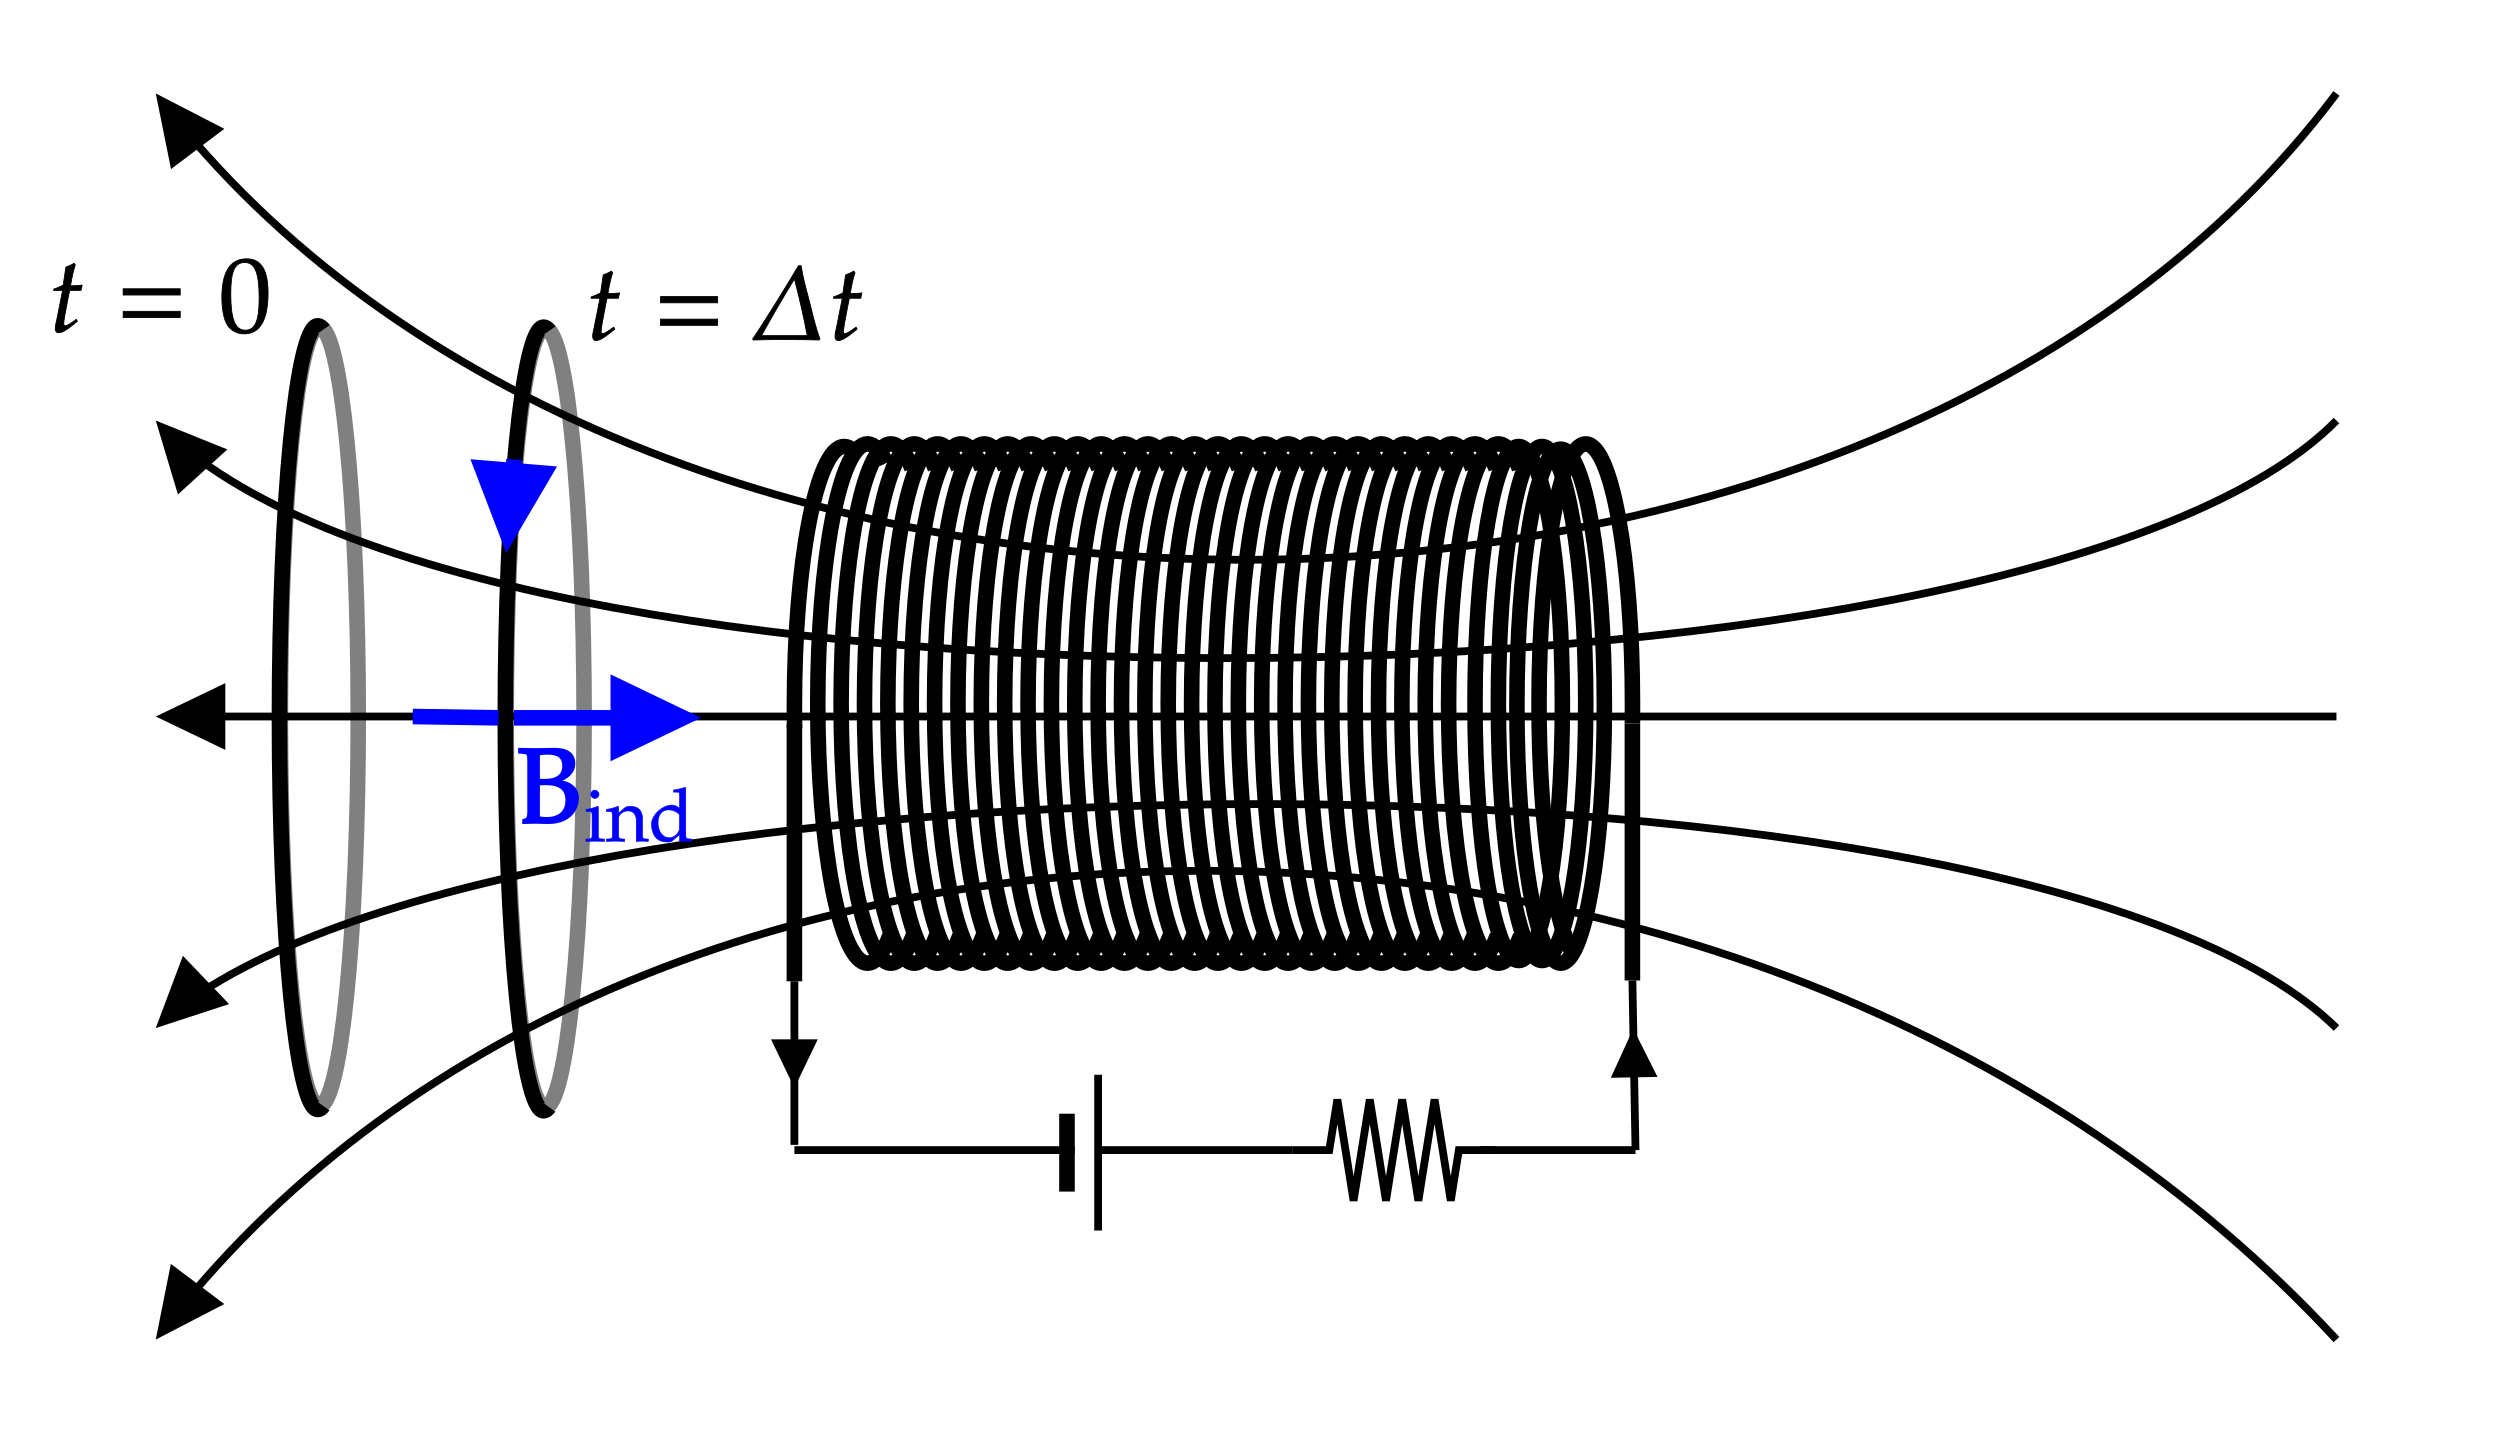
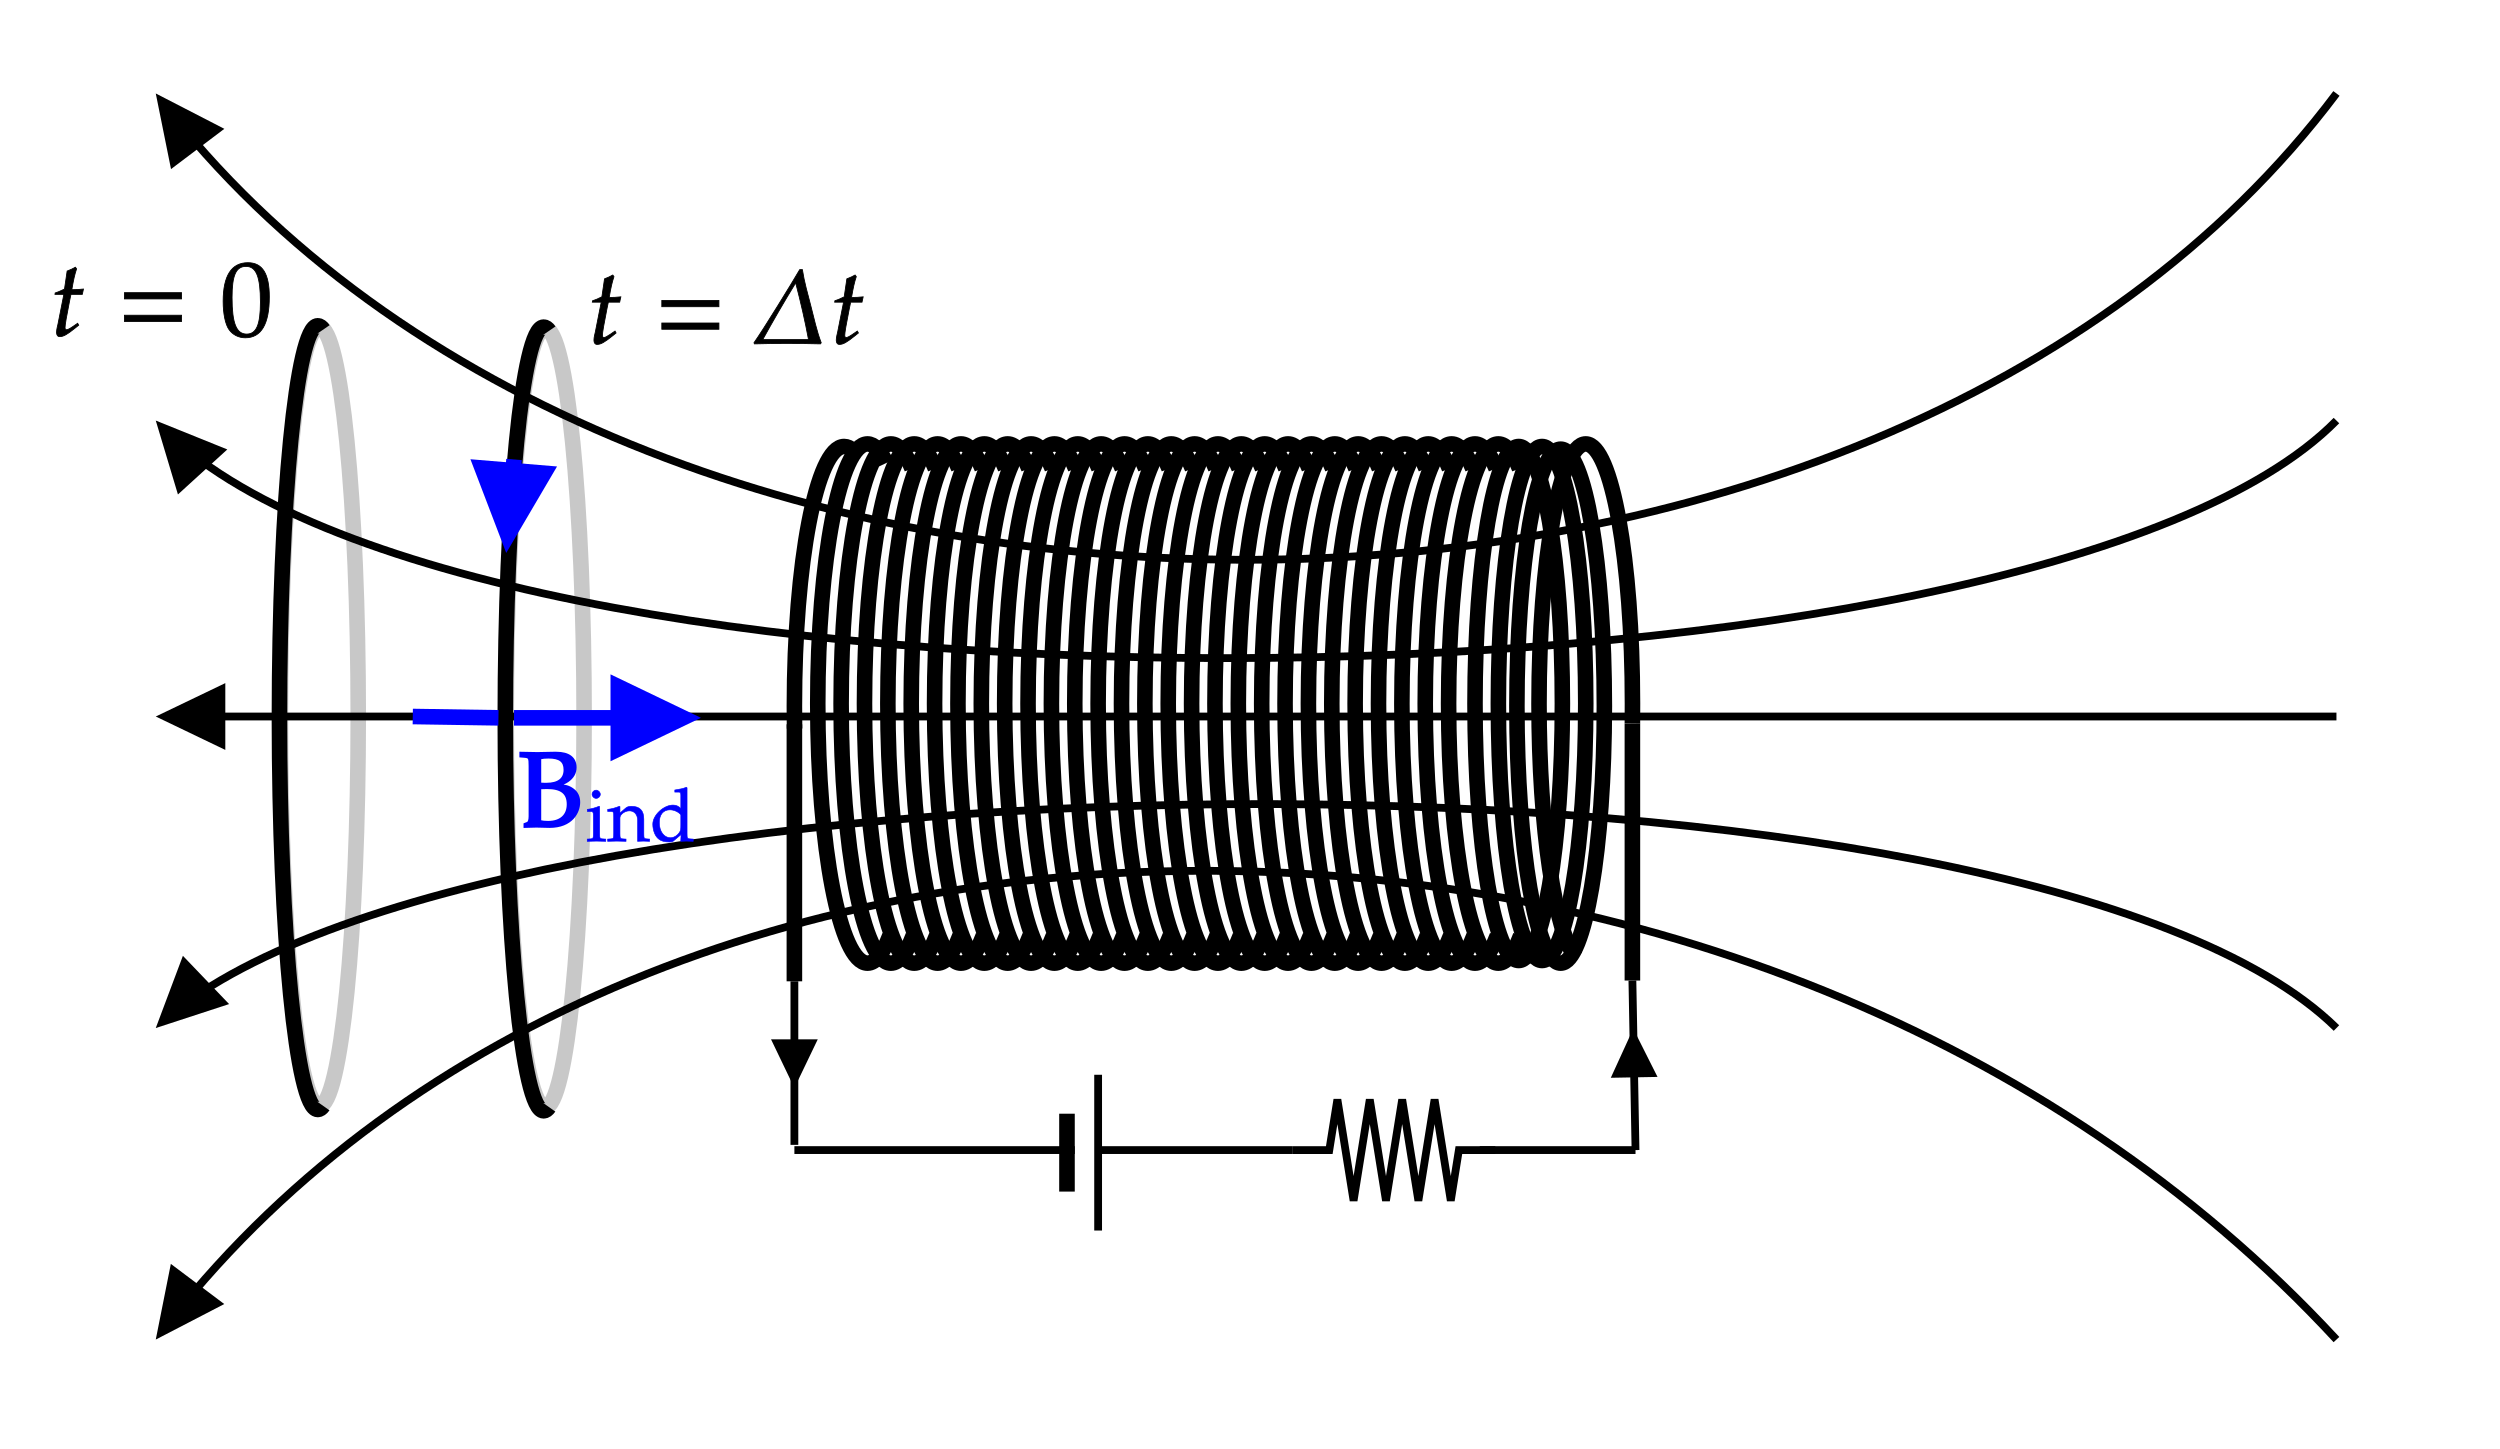
<svg xmlns="http://www.w3.org/2000/svg" x="0" y="0" width="321" height="186" style="         width:321px;         height:186px;         background: transparent;         fill: none; ">
  <svg class="role-diagram-draw-area">
    <g class="shapes-region" style="stroke: black; fill: none;">
      <g class="composite-shape">
-         <path class="real" d=" M65,92.17 C65,64.55 67.24,42.17 70,42.17 C72.76,42.17 75,64.55 75,92.17 C75,119.78 72.76,142.17 70,142.17 C67.24,142.17 65,119.78 65,92.17 Z" style="stroke-width: 2; stroke: rgb(128, 128, 128); stroke-opacity: 1; fill: none; fill-opacity: 1;" />
+         <path class="real" d=" M65,92.17 C65,64.55 67.24,42.17 70,42.17 C72.76,42.17 75,64.55 75,92.17 C75,119.78 72.76,142.17 70,142.17 C67.24,142.17 65,119.78 65,92.17 Z" style="stroke-width: 2; stroke: rgb(200, 200, 200); stroke-opacity: 1; fill: none; fill-opacity: 1;" />
      </g>
      <g class="composite-shape">
        <path class="real" d=" M70.49,142.15 C70.27,142.46 70.04,142.63 69.81,142.63 C67.09,142.63 64.88,120.1 64.88,92.31 C64.88,64.53 67.09,42 69.81,42 C70.05,42 70.28,42.16 70.5,42.48 L69.81,92.31 Z" style="stroke-width: 2; stroke: none; fill: none; fill-opacity: 1;" />
        <path class="real" d=" M70.49,142.15 C70.27,142.46 70.04,142.63 69.81,142.63 C67.09,142.63 64.88,120.1 64.88,92.31 C64.88,64.53 67.09,42 69.81,42 C70.05,42 70.28,42.16 70.5,42.48" style="stroke-width: 2; stroke: rgb(0, 0, 0); fill: none; fill-opacity: 1;" />
      </g>
      <g class="arrow-line">
        <path class="connection real" stroke-dasharray="" d="  M102,93 L102,126" style="stroke: rgb(0, 0, 0); stroke-width: 2; fill: none; fill-opacity: 1;" />
      </g>
      <g class="arrow-line">
        <path class="connection real" stroke-dasharray="" d="  M209.6,92.9 L209.6,125.9" style="stroke: rgb(0, 0, 0); stroke-width: 2; fill: none; fill-opacity: 1;" />
      </g>
      <g class="arrow-line">
        <path class="connection real" stroke-dasharray="" d="  M102,126 L102,147" style="stroke: rgb(0, 0, 0); stroke-width: 1; fill: none; fill-opacity: 1;" />
        <g>
          <g stroke="none" fill="#000" transform="matrix(-1.8369701987210297e-16,-1,1,-1.8369701987210297e-16,102,139.7)" style="stroke: none; fill: rgb(0, 0, 0); stroke-width: 1;">
            <path d=" M6.25,-3 L0,0 L6.25,3 Z" />
          </g>
        </g>
      </g>
      <g class="arrow-line">
        <path class="connection real" stroke-dasharray="" d="  M209.6,125.9 L210,147.67" style="stroke: rgb(0, 0, 0); stroke-width: 1; fill: none; fill-opacity: 1;" />
        <g>
          <g stroke="none" fill="#000" transform="matrix(0.01849943,0.9998289,-0.9998289,0.01849943,209.7106,132.0827)" style="stroke: none; fill: rgb(0, 0, 0); stroke-width: 1;">
            <path d=" M6.25,-3 L0,0 L6.25,3 Z" />
          </g>
        </g>
      </g>
      <g class="arrow-line">
        <path class="connection real" stroke-dasharray="" d="  M102,147.67 L138,147.67" style="stroke: rgb(0, 0, 0); stroke-width: 1; fill: none; fill-opacity: 1;" />
      </g>
      <g class="arrow-line">
        <path class="connection real" stroke-dasharray="" d="  M210,147.67 L190,147.67" style="stroke: rgb(0, 0, 0); stroke-width: 1; fill: none; fill-opacity: 1;" />
      </g>
      <g class="composite-shape">
        <g class="real" style="stroke-width: 1; stroke: rgb(0, 0, 0); fill: none; fill-opacity: 1;">
          <path d=" M166,147.67 L170.68,147.67 L171.72,141.17 L173.8,154.17 L175.88,141.17 L177.96,154.17 L180.04,141.17 L182.12,154.17 L184.2,141.17 L186.28,154.17 L187.32,147.67 L192,147.67" style="fill: none;" />
        </g>
      </g>
      <g class="arrow-line">
        <path class="connection real" stroke-dasharray="" d="  M166,147.67 L141,147.67" style="stroke: rgb(0, 0, 0); stroke-width: 1; fill: none; fill-opacity: 1;" />
      </g>
      <g class="arrow-line">
        <path class="connection real" stroke-dasharray="" d="  M21.85,14.39 C83.85,92.31 241.1,90.54 300,12" style="stroke: rgb(0, 0, 0); stroke-width: 1; fill: none; fill-opacity: 1;" />
        <g stroke="none" fill="#000" transform="matrix(0.602651,0.7980049,-0.7980049,0.602651,20,12)" style="stroke: none; fill: rgb(0, 0, 0); stroke-width: 1;">
          <path d=" M8.93,-4.29 L0,0 L8.93,4.29 Z" />
        </g>
      </g>
      <g class="arrow-line">
        <path class="connection real" stroke-dasharray="" d="  M21.84,169.61 C83.4,91.52 226.74,92.8 300,172" style="stroke: rgb(0, 0, 0); stroke-width: 1; fill: none; fill-opacity: 1;" />
        <g stroke="none" fill="#000" transform="matrix(0.6008389,-0.7993702,0.7993702,0.6008389,20,172)" style="stroke: none; fill: rgb(0, 0, 0); stroke-width: 1;">
          <path d=" M8.93,-4.29 L0,0 L8.93,4.29 Z" />
        </g>
      </g>
      <g class="composite-shape">
-         <path class="real" d=" M36,92 C36,64.39 38.24,42 41,42 C43.76,42 46,64.39 46,92 C46,119.61 43.76,142 41,142 C38.24,142 36,119.61 36,92 Z" style="stroke-width: 2; stroke: rgb(128, 128, 128); stroke-opacity: 1; fill: none; fill-opacity: 1;" />
+         <path class="real" d=" M36,92 C36,64.39 38.24,42 41,42 C43.76,42 46,64.39 46,92 C46,119.61 43.76,142 41,142 C38.24,142 36,119.61 36,92 Z" style="stroke-width: 2; stroke: rgb(200, 200, 200); stroke-opacity: 1; fill: none; fill-opacity: 1;" />
      </g>
      <g class="grouped-shape">
        <g class="arrow-line">
          <path class="connection real" stroke-dasharray="" d="  M141,138 L141,158" style="stroke: rgb(0, 0, 0); stroke-width: 1; fill: none; fill-opacity: 1;" />
        </g>
        <g class="arrow-line">
          <path class="connection real" stroke-dasharray="" d="  M137,143 L137,153" style="stroke: rgb(0, 0, 0); stroke-width: 2; fill: none; fill-opacity: 1;" />
        </g>
      </g>
      <g class="composite-shape">
        <path class="real" d=" M41.49,141.99 C41.27,142.3 41.04,142.46 40.81,142.46 C38.09,142.46 35.88,119.93 35.88,92.15 C35.88,64.36 38.09,41.83 40.81,41.83 C41.05,41.83 41.28,42 41.5,42.32 L40.81,92.15 Z" style="stroke-width: 2; stroke: none; fill: none; fill-opacity: 1;" />
        <path class="real" d=" M41.49,141.99 C41.27,142.3 41.04,142.46 40.81,142.46 C38.09,142.46 35.88,119.93 35.88,92.15 C35.88,64.36 38.09,41.83 40.81,41.83 C41.05,41.83 41.28,42 41.5,42.32" style="stroke-width: 2; stroke: rgb(0, 0, 0); fill: none; fill-opacity: 1;" />
      </g>
      <g class="arrow-line">
        <path class="connection real" stroke-dasharray="" d="  M22.53,129.8 C66.98,94.6 260.8,93.45 300,132" style="stroke: rgb(0, 0, 0); stroke-width: 1; fill: none; fill-opacity: 1;" />
        <g stroke="none" fill="#000" transform="matrix(0.722364,-0.6915131,0.6915131,0.722364,20,132)" style="stroke: none; fill: rgb(0, 0, 0); stroke-width: 1;">
          <path d=" M8.93,-4.29 L0,0 L8.93,4.29 Z" />
        </g>
      </g>
      <g class="arrow-line">
        <path class="connection real" stroke-dasharray="" d="  M22.48,56.45 C66.05,95.57 261.78,92.87 300,54" style="stroke: rgb(0, 0, 0); stroke-width: 1; fill: none; fill-opacity: 1;" />
        <g stroke="none" fill="#000" transform="matrix(0.6737867,0.7389259,-0.7389259,0.6737867,20,54)" style="stroke: none; fill: rgb(0, 0, 0); stroke-width: 1;">
          <path d=" M8.93,-4.29 L0,0 L8.93,4.29 Z" />
        </g>
      </g>
      <g class="composite-shape">
        <path class="real" d=" M102.02,93.55 C102.01,92.6 102,91.64 102,90.67 C102,72.26 104.86,57.33 108.39,57.33 C108.78,57.33 109.16,57.51 109.52,57.86 L108.39,90.67 Z" style="stroke-width: 2; stroke: none; fill: none; fill-opacity: 1;" />
        <path class="real" d=" M102.02,93.55 C102.01,92.6 102,91.64 102,90.67 C102,72.26 104.86,57.33 108.39,57.33 C108.78,57.33 109.16,57.51 109.52,57.86" style="stroke-width: 2; stroke: rgb(0, 0, 0); fill: none; fill-opacity: 1;" />
      </g>
      <g class="composite-shape">
        <path class="real" d=" M114.25,120.15 C113.39,122.4 112.42,123.67 111.39,123.67 C107.86,123.67 105,108.74 105,90.33 C105,71.92 107.86,57 111.39,57 C112.24,57 113.05,57.87 113.8,59.45 L111.39,90.33 Z" style="stroke-width: 2; stroke: none; fill: none; fill-opacity: 1;" />
        <path class="real" d=" M114.25,120.15 C113.39,122.4 112.42,123.67 111.39,123.67 C107.86,123.67 105,108.74 105,90.33 C105,71.92 107.86,57 111.39,57 C112.24,57 113.05,57.87 113.8,59.45" style="stroke-width: 2; stroke: rgb(0, 0, 0); fill: none; fill-opacity: 1;" />
      </g>
      <g class="composite-shape">
        <path class="real" d=" M117.25,120.15 C116.39,122.4 115.42,123.67 114.39,123.67 C110.86,123.67 108,108.74 108,90.33 C108,71.92 110.86,57 114.39,57 C115.36,57 116.28,58.13 117.1,60.15 L114.39,90.33 Z" style="stroke-width: 2; stroke: none; fill: none; fill-opacity: 1;" />
        <path class="real" d=" M117.25,120.15 C116.39,122.4 115.42,123.67 114.39,123.67 C110.86,123.67 108,108.74 108,90.33 C108,71.92 110.86,57 114.39,57 C115.36,57 116.28,58.13 117.1,60.15" style="stroke-width: 2; stroke: rgb(0, 0, 0); fill: none; fill-opacity: 1;" />
      </g>
      <g class="composite-shape">
        <path class="real" d=" M120.25,120.15 C119.39,122.4 118.42,123.67 117.39,123.67 C113.86,123.67 111,108.74 111,90.33 C111,71.92 113.86,57 117.39,57 C118.36,57 119.28,58.13 120.1,60.15 L117.39,90.33 Z" style="stroke-width: 2; stroke: none; fill: none; fill-opacity: 1;" />
        <path class="real" d=" M120.25,120.15 C119.39,122.4 118.42,123.67 117.39,123.67 C113.86,123.67 111,108.74 111,90.33 C111,71.92 113.86,57 117.39,57 C118.36,57 119.28,58.13 120.1,60.15" style="stroke-width: 2; stroke: rgb(0, 0, 0); fill: none; fill-opacity: 1;" />
      </g>
      <g class="composite-shape">
        <path class="real" d=" M123.25,120.15 C122.39,122.4 121.42,123.67 120.39,123.67 C116.86,123.67 114,108.74 114,90.33 C114,71.92 116.86,57 120.39,57 C121.36,57 122.28,58.13 123.1,60.15 L120.39,90.33 Z" style="stroke-width: 2; stroke: none; fill: none; fill-opacity: 1;" />
        <path class="real" d=" M123.25,120.15 C122.39,122.4 121.42,123.67 120.39,123.67 C116.86,123.67 114,108.74 114,90.33 C114,71.92 116.86,57 120.39,57 C121.36,57 122.28,58.13 123.1,60.15" style="stroke-width: 2; stroke: rgb(0, 0, 0); fill: none; fill-opacity: 1;" />
      </g>
      <g class="composite-shape">
        <path class="real" d=" M126.25,120.15 C125.39,122.4 124.42,123.67 123.39,123.67 C119.86,123.67 117,108.74 117,90.33 C117,71.92 119.86,57 123.39,57 C124.36,57 125.28,58.13 126.1,60.15 L123.39,90.33 Z" style="stroke-width: 2; stroke: none; fill: none; fill-opacity: 1;" />
        <path class="real" d=" M126.25,120.15 C125.39,122.4 124.42,123.67 123.39,123.67 C119.86,123.67 117,108.74 117,90.33 C117,71.92 119.86,57 123.39,57 C124.36,57 125.28,58.13 126.1,60.15" style="stroke-width: 2; stroke: rgb(0, 0, 0); fill: none; fill-opacity: 1;" />
      </g>
      <g class="composite-shape">
        <path class="real" d=" M129.25,120.15 C128.39,122.4 127.42,123.67 126.39,123.67 C122.86,123.67 120,108.74 120,90.33 C120,71.92 122.86,57 126.39,57 C127.36,57 128.28,58.13 129.1,60.15 L126.39,90.33 Z" style="stroke-width: 2; stroke: none; fill: none; fill-opacity: 1;" />
        <path class="real" d=" M129.25,120.15 C128.39,122.4 127.42,123.67 126.39,123.67 C122.86,123.67 120,108.74 120,90.33 C120,71.92 122.86,57 126.39,57 C127.36,57 128.28,58.13 129.1,60.15" style="stroke-width: 2; stroke: rgb(0, 0, 0); fill: none; fill-opacity: 1;" />
      </g>
      <g class="composite-shape">
        <path class="real" d=" M132.25,120.15 C131.39,122.4 130.42,123.67 129.39,123.67 C125.86,123.67 123,108.74 123,90.33 C123,71.92 125.86,57 129.39,57 C130.36,57 131.28,58.13 132.1,60.15 L129.39,90.33 Z" style="stroke-width: 2; stroke: none; fill: none; fill-opacity: 1;" />
        <path class="real" d=" M132.25,120.15 C131.39,122.4 130.42,123.67 129.39,123.67 C125.86,123.67 123,108.74 123,90.33 C123,71.92 125.86,57 129.39,57 C130.36,57 131.28,58.13 132.1,60.15" style="stroke-width: 2; stroke: rgb(0, 0, 0); fill: none; fill-opacity: 1;" />
      </g>
      <g class="composite-shape">
        <path class="real" d=" M135.25,120.15 C134.39,122.4 133.42,123.67 132.39,123.67 C128.86,123.67 126,108.74 126,90.33 C126,71.92 128.86,57 132.39,57 C133.36,57 134.28,58.13 135.1,60.15 L132.39,90.33 Z" style="stroke-width: 2; stroke: none; fill: none; fill-opacity: 1;" />
        <path class="real" d=" M135.25,120.15 C134.39,122.4 133.42,123.67 132.39,123.67 C128.86,123.67 126,108.74 126,90.33 C126,71.92 128.86,57 132.39,57 C133.36,57 134.28,58.13 135.1,60.15" style="stroke-width: 2; stroke: rgb(0, 0, 0); fill: none; fill-opacity: 1;" />
      </g>
      <g class="composite-shape">
        <path class="real" d=" M138.25,120.15 C137.39,122.4 136.42,123.67 135.39,123.67 C131.86,123.67 129,108.74 129,90.33 C129,71.92 131.86,57 135.39,57 C136.36,57 137.28,58.13 138.1,60.15 L135.39,90.33 Z" style="stroke-width: 2; stroke: none; fill: none; fill-opacity: 1;" />
        <path class="real" d=" M138.25,120.15 C137.39,122.4 136.42,123.67 135.39,123.67 C131.86,123.67 129,108.74 129,90.33 C129,71.92 131.86,57 135.39,57 C136.36,57 137.28,58.13 138.1,60.15" style="stroke-width: 2; stroke: rgb(0, 0, 0); fill: none; fill-opacity: 1;" />
      </g>
      <g class="composite-shape">
        <path class="real" d=" M141.25,120.15 C140.39,122.4 139.42,123.67 138.39,123.67 C134.86,123.67 132,108.74 132,90.33 C132,71.92 134.86,57 138.39,57 C139.36,57 140.28,58.13 141.1,60.15 L138.39,90.33 Z" style="stroke-width: 2; stroke: none; fill: none; fill-opacity: 1;" />
        <path class="real" d=" M141.25,120.15 C140.39,122.4 139.42,123.67 138.39,123.67 C134.86,123.67 132,108.74 132,90.33 C132,71.92 134.86,57 138.39,57 C139.36,57 140.28,58.13 141.1,60.15" style="stroke-width: 2; stroke: rgb(0, 0, 0); fill: none; fill-opacity: 1;" />
      </g>
      <g class="composite-shape">
        <path class="real" d=" M144.25,120.15 C143.39,122.4 142.42,123.67 141.39,123.67 C137.86,123.67 135,108.74 135,90.33 C135,71.92 137.86,57 141.39,57 C142.36,57 143.28,58.13 144.1,60.15 L141.39,90.33 Z" style="stroke-width: 2; stroke: none; fill: none; fill-opacity: 1;" />
        <path class="real" d=" M144.25,120.15 C143.39,122.4 142.42,123.67 141.39,123.67 C137.86,123.67 135,108.74 135,90.33 C135,71.92 137.86,57 141.39,57 C142.36,57 143.28,58.13 144.1,60.15" style="stroke-width: 2; stroke: rgb(0, 0, 0); fill: none; fill-opacity: 1;" />
      </g>
      <g class="composite-shape">
        <path class="real" d=" M147.25,120.15 C146.39,122.4 145.42,123.67 144.39,123.67 C140.86,123.67 138,108.74 138,90.33 C138,71.92 140.86,57 144.39,57 C145.36,57 146.28,58.13 147.1,60.15 L144.39,90.33 Z" style="stroke-width: 2; stroke: none; fill: none; fill-opacity: 1;" />
        <path class="real" d=" M147.25,120.15 C146.39,122.4 145.42,123.67 144.39,123.67 C140.86,123.67 138,108.74 138,90.33 C138,71.92 140.86,57 144.39,57 C145.36,57 146.28,58.13 147.1,60.15" style="stroke-width: 2; stroke: rgb(0, 0, 0); fill: none; fill-opacity: 1;" />
      </g>
      <g class="composite-shape">
        <path class="real" d=" M150.25,120.15 C149.39,122.4 148.42,123.67 147.39,123.67 C143.86,123.67 141,108.74 141,90.33 C141,71.92 143.86,57 147.39,57 C148.36,57 149.28,58.13 150.1,60.15 L147.39,90.33 Z" style="stroke-width: 2; stroke: none; fill: none; fill-opacity: 1;" />
        <path class="real" d=" M150.25,120.15 C149.39,122.4 148.42,123.67 147.39,123.67 C143.86,123.67 141,108.74 141,90.33 C141,71.92 143.86,57 147.39,57 C148.36,57 149.28,58.13 150.1,60.15" style="stroke-width: 2; stroke: rgb(0, 0, 0); fill: none; fill-opacity: 1;" />
      </g>
      <g class="composite-shape">
        <path class="real" d=" M153.25,120.15 C152.39,122.4 151.42,123.67 150.39,123.67 C146.86,123.67 144,108.74 144,90.33 C144,71.92 146.86,57 150.39,57 C151.36,57 152.28,58.13 153.1,60.15 L150.39,90.33 Z" style="stroke-width: 2; stroke: none; fill: none; fill-opacity: 1;" />
        <path class="real" d=" M153.25,120.15 C152.39,122.4 151.42,123.67 150.39,123.67 C146.86,123.67 144,108.74 144,90.33 C144,71.92 146.86,57 150.39,57 C151.36,57 152.28,58.13 153.1,60.15" style="stroke-width: 2; stroke: rgb(0, 0, 0); fill: none; fill-opacity: 1;" />
      </g>
      <g class="composite-shape">
        <path class="real" d=" M156.25,120.15 C155.39,122.4 154.42,123.67 153.39,123.67 C149.86,123.67 147,108.74 147,90.33 C147,71.92 149.86,57 153.39,57 C154.36,57 155.28,58.13 156.1,60.15 L153.39,90.33 Z" style="stroke-width: 2; stroke: none; fill: none; fill-opacity: 1;" />
        <path class="real" d=" M156.25,120.15 C155.39,122.4 154.42,123.67 153.39,123.67 C149.86,123.67 147,108.74 147,90.33 C147,71.92 149.86,57 153.39,57 C154.36,57 155.28,58.13 156.1,60.15" style="stroke-width: 2; stroke: rgb(0, 0, 0); fill: none; fill-opacity: 1;" />
      </g>
      <g class="composite-shape">
        <path class="real" d=" M159.25,120.15 C158.39,122.4 157.42,123.67 156.39,123.67 C152.86,123.67 150,108.74 150,90.33 C150,71.92 152.86,57 156.39,57 C157.36,57 158.28,58.13 159.1,60.15 L156.39,90.33 Z" style="stroke-width: 2; stroke: none; fill: none; fill-opacity: 1;" />
        <path class="real" d=" M159.25,120.15 C158.39,122.4 157.42,123.67 156.39,123.67 C152.86,123.67 150,108.74 150,90.33 C150,71.92 152.86,57 156.39,57 C157.36,57 158.28,58.13 159.1,60.15" style="stroke-width: 2; stroke: rgb(0, 0, 0); fill: none; fill-opacity: 1;" />
      </g>
      <g class="composite-shape">
        <path class="real" d=" M162.25,120.15 C161.39,122.4 160.42,123.67 159.39,123.67 C155.86,123.67 153,108.74 153,90.33 C153,71.92 155.86,57 159.39,57 C160.36,57 161.28,58.13 162.1,60.15 L159.39,90.33 Z" style="stroke-width: 2; stroke: none; fill: none; fill-opacity: 1;" />
        <path class="real" d=" M162.25,120.15 C161.39,122.4 160.42,123.67 159.39,123.67 C155.86,123.67 153,108.74 153,90.33 C153,71.92 155.86,57 159.39,57 C160.36,57 161.28,58.13 162.1,60.15" style="stroke-width: 2; stroke: rgb(0, 0, 0); fill: none; fill-opacity: 1;" />
      </g>
      <g class="composite-shape">
        <path class="real" d=" M165.25,120.15 C164.39,122.4 163.42,123.67 162.39,123.67 C158.86,123.67 156,108.74 156,90.33 C156,71.92 158.86,57 162.39,57 C163.36,57 164.28,58.13 165.1,60.15 L162.39,90.33 Z" style="stroke-width: 2; stroke: none; fill: none; fill-opacity: 1;" />
        <path class="real" d=" M165.25,120.15 C164.39,122.4 163.42,123.67 162.39,123.67 C158.86,123.67 156,108.74 156,90.33 C156,71.92 158.86,57 162.39,57 C163.36,57 164.28,58.13 165.1,60.15" style="stroke-width: 2; stroke: rgb(0, 0, 0); fill: none; fill-opacity: 1;" />
      </g>
      <g class="composite-shape">
        <path class="real" d=" M168.25,120.15 C167.39,122.4 166.42,123.67 165.39,123.67 C161.86,123.67 159,108.74 159,90.33 C159,71.92 161.86,57 165.39,57 C166.36,57 167.28,58.13 168.1,60.15 L165.39,90.33 Z" style="stroke-width: 2; stroke: none; fill: none; fill-opacity: 1;" />
        <path class="real" d=" M168.25,120.15 C167.39,122.4 166.42,123.67 165.39,123.67 C161.86,123.67 159,108.74 159,90.33 C159,71.92 161.86,57 165.39,57 C166.36,57 167.28,58.13 168.1,60.15" style="stroke-width: 2; stroke: rgb(0, 0, 0); fill: none; fill-opacity: 1;" />
      </g>
      <g class="composite-shape">
        <path class="real" d=" M171.25,120.15 C170.39,122.4 169.42,123.67 168.39,123.67 C164.86,123.67 162,108.74 162,90.33 C162,71.92 164.86,57 168.39,57 C169.36,57 170.28,58.13 171.1,60.15 L168.39,90.33 Z" style="stroke-width: 2; stroke: none; fill: none; fill-opacity: 1;" />
        <path class="real" d=" M171.25,120.15 C170.39,122.4 169.42,123.67 168.39,123.67 C164.86,123.67 162,108.74 162,90.33 C162,71.92 164.86,57 168.39,57 C169.36,57 170.28,58.13 171.1,60.15" style="stroke-width: 2; stroke: rgb(0, 0, 0); fill: none; fill-opacity: 1;" />
      </g>
      <g class="composite-shape">
        <path class="real" d=" M174.25,120.15 C173.39,122.4 172.42,123.67 171.39,123.67 C167.86,123.67 165,108.74 165,90.33 C165,71.92 167.86,57 171.39,57 C172.36,57 173.28,58.13 174.1,60.15 L171.39,90.33 Z" style="stroke-width: 2; stroke: none; fill: none; fill-opacity: 1;" />
        <path class="real" d=" M174.25,120.15 C173.39,122.4 172.42,123.67 171.39,123.67 C167.86,123.67 165,108.74 165,90.33 C165,71.92 167.86,57 171.39,57 C172.36,57 173.28,58.13 174.1,60.15" style="stroke-width: 2; stroke: rgb(0, 0, 0); fill: none; fill-opacity: 1;" />
      </g>
      <g class="composite-shape">
        <path class="real" d=" M177.25,120.15 C176.39,122.4 175.42,123.67 174.39,123.67 C170.86,123.67 168,108.74 168,90.33 C168,71.92 170.86,57 174.39,57 C175.36,57 176.28,58.13 177.1,60.15 L174.39,90.33 Z" style="stroke-width: 2; stroke: none; fill: none; fill-opacity: 1;" />
        <path class="real" d=" M177.25,120.15 C176.39,122.4 175.42,123.67 174.39,123.67 C170.86,123.67 168,108.74 168,90.33 C168,71.92 170.86,57 174.39,57 C175.36,57 176.28,58.13 177.1,60.15" style="stroke-width: 2; stroke: rgb(0, 0, 0); fill: none; fill-opacity: 1;" />
      </g>
      <g class="composite-shape">
        <path class="real" d=" M180.25,120.15 C179.39,122.4 178.42,123.67 177.39,123.67 C173.86,123.67 171,108.74 171,90.33 C171,71.92 173.86,57 177.39,57 C178.36,57 179.28,58.13 180.1,60.15 L177.39,90.33 Z" style="stroke-width: 2; stroke: none; fill: none; fill-opacity: 1;" />
        <path class="real" d=" M180.25,120.15 C179.39,122.4 178.42,123.67 177.39,123.67 C173.86,123.67 171,108.74 171,90.33 C171,71.92 173.86,57 177.39,57 C178.36,57 179.28,58.13 180.1,60.15" style="stroke-width: 2; stroke: rgb(0, 0, 0); fill: none; fill-opacity: 1;" />
      </g>
      <g class="composite-shape">
        <path class="real" d=" M183.25,120.15 C182.39,122.4 181.42,123.67 180.39,123.67 C176.86,123.67 174,108.74 174,90.33 C174,71.92 176.86,57 180.39,57 C181.36,57 182.28,58.13 183.1,60.15 L180.39,90.33 Z" style="stroke-width: 2; stroke: none; fill: none; fill-opacity: 1;" />
        <path class="real" d=" M183.25,120.15 C182.39,122.4 181.42,123.67 180.39,123.67 C176.86,123.67 174,108.74 174,90.33 C174,71.92 176.86,57 180.39,57 C181.36,57 182.28,58.13 183.1,60.15" style="stroke-width: 2; stroke: rgb(0, 0, 0); fill: none; fill-opacity: 1;" />
      </g>
      <g class="composite-shape">
        <path class="real" d=" M186.25,120.15 C185.39,122.4 184.42,123.67 183.39,123.67 C179.86,123.67 177,108.74 177,90.33 C177,71.92 179.86,57 183.39,57 C184.36,57 185.28,58.13 186.1,60.15 L183.39,90.33 Z" style="stroke-width: 2; stroke: none; fill: none; fill-opacity: 1;" />
        <path class="real" d=" M186.25,120.15 C185.39,122.4 184.42,123.67 183.39,123.67 C179.86,123.67 177,108.74 177,90.33 C177,71.92 179.86,57 183.39,57 C184.36,57 185.28,58.13 186.1,60.15" style="stroke-width: 2; stroke: rgb(0, 0, 0); fill: none; fill-opacity: 1;" />
      </g>
      <g class="composite-shape">
        <path class="real" d=" M189.25,120.15 C188.39,122.4 187.42,123.67 186.39,123.67 C182.86,123.67 180,108.74 180,90.33 C180,71.92 182.86,57 186.39,57 C187.36,57 188.28,58.13 189.1,60.15 L186.39,90.33 Z" style="stroke-width: 2; stroke: none; fill: none; fill-opacity: 1;" />
        <path class="real" d=" M189.25,120.15 C188.39,122.4 187.42,123.67 186.39,123.67 C182.86,123.67 180,108.74 180,90.33 C180,71.92 182.86,57 186.39,57 C187.36,57 188.28,58.13 189.1,60.15" style="stroke-width: 2; stroke: rgb(0, 0, 0); fill: none; fill-opacity: 1;" />
      </g>
      <g class="composite-shape">
        <path class="real" d=" M192.25,120.15 C191.39,122.4 190.42,123.67 189.39,123.67 C185.86,123.67 183,108.74 183,90.33 C183,71.92 185.86,57 189.39,57 C190.36,57 191.28,58.13 192.1,60.15 L189.39,90.33 Z" style="stroke-width: 2; stroke: none; fill: none; fill-opacity: 1;" />
        <path class="real" d=" M192.25,120.15 C191.39,122.4 190.42,123.67 189.39,123.67 C185.86,123.67 183,108.74 183,90.33 C183,71.92 185.86,57 189.39,57 C190.36,57 191.28,58.13 192.1,60.15" style="stroke-width: 2; stroke: rgb(0, 0, 0); fill: none; fill-opacity: 1;" />
      </g>
      <g class="composite-shape">
        <path class="real" d=" M195.25,120.15 C194.39,122.4 193.42,123.67 192.39,123.67 C188.86,123.67 186,108.74 186,90.33 C186,71.92 188.86,57 192.39,57 C193.36,57 194.28,58.13 195.1,60.15 L192.39,90.33 Z" style="stroke-width: 2; stroke: none; fill: none; fill-opacity: 1;" />
        <path class="real" d=" M195.25,120.15 C194.39,122.4 193.42,123.67 192.39,123.67 C188.86,123.67 186,108.74 186,90.33 C186,71.92 188.86,57 192.39,57 C193.36,57 194.28,58.13 195.1,60.15" style="stroke-width: 2; stroke: rgb(0, 0, 0); fill: none; fill-opacity: 1;" />
      </g>
      <g class="composite-shape">
        <path class="real" d=" M202.38,122.96 C199.66,119.81 197.61,106.4 197.61,90.33 C197.61,71.92 200.3,57 203.61,57 C206.93,57 209.61,71.92 209.61,90.33 C209.61,91.2 209.61,92.05 209.6,92.9 L203.61,90.33 Z" style="stroke-width: 2; stroke: none; fill: none; fill-opacity: 1;" />
        <path class="real" d=" M202.38,122.96 C199.66,119.81 197.61,106.4 197.61,90.33 C197.61,71.92 200.3,57 203.61,57 C206.93,57 209.61,71.92 209.61,90.33 C209.61,91.2 209.61,92.05 209.6,92.9" style="stroke-width: 2; stroke: rgb(0, 0, 0); fill: none; fill-opacity: 1;" />
      </g>
      <g class="composite-shape">
        <path class="real" d=" M189.39,90.33 C189.39,72.11 191.9,57.33 195,57.33 C198.1,57.33 200.61,72.11 200.61,90.33 C200.61,108.56 198.1,123.33 195,123.33 C191.9,123.33 189.39,108.56 189.39,90.33 Z" style="stroke-width: 2; stroke: rgb(0, 0, 0); fill: none; fill-opacity: 1;" />
      </g>
      <g class="composite-shape">
        <path class="real" d=" M192.39,90.33 C192.39,72.11 194.9,57.33 198,57.33 C201.1,57.33 203.61,72.11 203.61,90.33 C203.61,108.56 201.1,123.33 198,123.33 C194.9,123.33 192.39,108.56 192.39,90.33 Z" style="stroke-width: 2; stroke: rgb(0, 0, 0); fill: none; fill-opacity: 1;" />
      </g>
      <g class="composite-shape">
        <path class="real" d=" M194.77,90.67 C194.77,72.44 197.29,57.67 200.39,57.67 C203.49,57.67 206,72.44 206,90.67 C206,108.89 203.49,123.67 200.39,123.67 C197.29,123.67 194.77,108.89 194.77,90.67 Z" style="stroke-width: 2; stroke: rgb(0, 0, 0); fill: none; fill-opacity: 1;" />
      </g>
      <g class="arrow-line">
        <path class="connection real" stroke-dasharray="" d="  M23,92 L300,92" style="stroke: rgb(0, 0, 0); stroke-width: 1; fill: none; fill-opacity: 1;" />
        <g stroke="none" fill="#000" transform="matrix(1,0,0,1,20,92)" style="stroke: none; fill: rgb(0, 0, 0); stroke-width: 1;">
          <path d=" M8.93,-4.29 L0,0 L8.93,4.29 Z" />
        </g>
      </g>
      <g class="arrow-line">
        <path class="connection real" stroke-dasharray="" d="  M66,92.17 L86,92.17" style="stroke: rgb(0, 0, 255); stroke-opacity: 1; stroke-width: 2; fill: none; fill-opacity: 1;" />
        <g stroke="none" fill="rgb(0,0,255)" fill-opacity="1" transform="matrix(-1,1.2246467991473532e-16,-1.2246467991473532e-16,-1,90,92.16667)" style="stroke: none; fill: rgb(0, 0, 255); stroke-width: 2;">
          <path d=" M11.61,-5.58 L0,0 L11.61,5.58 Z" />
        </g>
      </g>
      <g class="arrow-line">
        <path class="connection real" stroke-dasharray="" d="  M64,92.17 L53,92" style="stroke: rgb(0, 0, 255); stroke-opacity: 1; stroke-width: 2; fill: none; fill-opacity: 1;" />
      </g>
      <g class="arrow-line">
        <path class="connection real" stroke-dasharray="" d="  M66,59 L65.33,67.01" style="stroke: rgb(0, 0, 255); stroke-opacity: 1; stroke-width: 2; fill: none; fill-opacity: 1;" />
        <g stroke="none" fill="rgb(0,0,255)" fill-opacity="1" transform="matrix(0.08298214,-0.996551,0.996551,0.08298214,65,71)" style="stroke: none; fill: rgb(0, 0, 255); stroke-width: 2;">
          <path d=" M11.61,-5.58 L0,0 L11.61,5.58 Z" />
        </g>
      </g>
      <g />
    </g>
    <g />
    <g />
    <g />
  </svg>
  <svg width="319" height="184" style="width:319px;height:184px;font-family:Asana-Math, Asana;background:transparent;">
    <g>
      <g>
        <g>
-           <g transform="matrix(1,0,0,1,6.333333,42.6)">
+           <g transform="matrix(1,0,0,1,6.5,43.1)">
            <path transform="matrix(0.0136,0,0,-0.0136,0,0)" d="M125 390L69 107C68 99 56 61 56 31C56 6 67 -9 86 -9C121 -9 156 11 234 74L265 99L255 117L210 86C181 66 161 56 150 56C141 56 136 64 136 76C136 102 150 183 179 328L192 390L299 390L310 440C272 436 238 434 200 434C216 528 227 577 245 631L234 646C214 634 187 622 156 610L131 440C87 419 61 408 43 403L41 390Z" stroke="rgb(0,0,0)" stroke-opacity="1" stroke-width="8" fill="rgb(0,0,0)" fill-opacity="1" />
          </g>
        </g>
        <g>
-           <g transform="matrix(1,0,0,1,14.92708,42.6)">
+           <g transform="matrix(1,0,0,1,15.09375,43.1)">
            <path transform="matrix(0.0136,0,0,-0.0136,0,0)" d="M604 347L604 406L65 406L65 347ZM604 134L604 193L65 193L65 134Z" stroke="rgb(0,0,0)" stroke-opacity="1" stroke-width="8" fill="rgb(0,0,0)" fill-opacity="1" />
          </g>
        </g>
        <g>
-           <g transform="matrix(1,0,0,1,28.09375,42.6)">
+           <g transform="matrix(1,0,0,1,28.25781,43.1)">
            <path transform="matrix(0.0136,0,0,-0.0136,0,0)" d="M263 689C108 689 29 566 29 324C29 207 50 106 85 57C120 8 176 -20 238 -20C389 -20 465 110 465 366C465 585 400 689 263 689ZM245 654C342 654 381 556 381 316C381 103 343 15 251 15C154 15 113 116 113 360C113 571 150 654 245 654Z" stroke="rgb(0,0,0)" stroke-opacity="1" stroke-width="8" fill="rgb(0,0,0)" fill-opacity="1" />
          </g>
        </g>
      </g>
    </g>
    <g>
      <g>
        <g>
-           <g transform="matrix(1,0,0,1,75.33333,43.6)">
+           <g transform="matrix(1,0,0,1,75.5,44.1)">
            <path transform="matrix(0.0136,0,0,-0.0136,0,0)" d="M125 390L69 107C68 99 56 61 56 31C56 6 67 -9 86 -9C121 -9 156 11 234 74L265 99L255 117L210 86C181 66 161 56 150 56C141 56 136 64 136 76C136 102 150 183 179 328L192 390L299 390L310 440C272 436 238 434 200 434C216 528 227 577 245 631L234 646C214 634 187 622 156 610L131 440C87 419 61 408 43 403L41 390Z" stroke="rgb(0,0,0)" stroke-opacity="1" stroke-width="8" fill="rgb(0,0,0)" fill-opacity="1" />
          </g>
        </g>
        <g>
-           <g transform="matrix(1,0,0,1,83.92708,43.6)">
+           <g transform="matrix(1,0,0,1,84.09375,44.1)">
            <path transform="matrix(0.0136,0,0,-0.0136,0,0)" d="M604 347L604 406L65 406L65 347ZM604 134L604 193L65 193L65 134Z" stroke="rgb(0,0,0)" stroke-opacity="1" stroke-width="8" fill="rgb(0,0,0)" fill-opacity="1" />
          </g>
        </g>
        <g>
-           <g transform="matrix(1,0,0,1,97.09375,43.6)">
+           <g transform="matrix(1,0,0,1,97.25781,44.1)">
            <path transform="matrix(0.0136,0,0,-0.0136,0,0)" d="M-33 6L-28 -4C79 0 185 0 292 0C393 0 494 -1 594 -4L602 6C560 116 534 238 504 354C475 466 442 580 424 697L399 697C336 587 53 127 -33 6ZM482 37L50 37C148 215 249 389 356 564L363 564C408 391 449 215 482 37ZM813 390L757 107C756 99 744 61 744 31C744 6 755 -9 774 -9C809 -9 844 11 922 74L953 99L943 117L898 86C869 66 849 56 838 56C829 56 824 64 824 76C824 102 838 183 867 328L880 390L987 390L998 440C960 436 926 434 888 434C904 528 915 577 933 631L922 646C902 634 875 622 844 610L819 440C775 419 749 408 731 403L729 390Z" stroke="rgb(0,0,0)" stroke-opacity="1" stroke-width="8" fill="rgb(0,0,0)" fill-opacity="1" />
          </g>
        </g>
      </g>
    </g>
    <g>
      <g>
        <g>
-           <g transform="matrix(1,0,0,1,66.33333,105.6)">
+           <g transform="matrix(1,0,0,1,66.5,106.1)">
            <path transform="matrix(0.0136,0,0,-0.0136,0,0)" d="M298 -3C508 -3 576 134 576 228C576 279 556 320 518 347C480 375 446 384 369 390C418 400 441 409 469 428C517 461 542 504 542 556C542 644 479 692 363 692L338 692C199 689 199 689 184 689C165 689 165 689 26 692L26 662L62 659C109 655 113 648 113 569L113 95C113 58 105 36 91 30L65 20L65 -3C134 -1 155 0 174 0C199 0 261 -3 298 -3ZM208 362C247 364 256 364 275 364C410 364 473 315 473 208C473 102 404 39 285 39C256 39 233 41 208 47ZM208 644C234 650 257 652 289 652C396 652 443 616 443 533C443 446 383 399 269 399C252 399 239 399 208 401Z" stroke="rgb(0,0,255)" stroke-opacity="1" stroke-width="24" fill="rgb(0,0,255)" fill-opacity="1" />
          </g>
        </g>
        <g>
          <g>
            <g>
              <g>
-                 <g transform="matrix(1,0,0,1,75.03646,107.9992)">
+                 <g transform="matrix(1,0,0,1,75.20312,107.9966)">
                  <path transform="matrix(0.00952,0,0,-0.00952,0,0)" d="M188 465L179 469C128 448 76 434 23 428L23 400L60 400C100 400 104 393 104 327L104 102C104 39 101 32 67 30L21 27L21 -3C121 0 121 0 146 0C171 0 171 0 271 -3L271 27L225 30C191 32 188 39 188 102ZM142 687C112 687 86 661 86 631C86 602 112 576 141 576C170 576 197 602 197 631C197 659 170 687 142 687ZM700 -3C761 0 762 0 779 0C793 0 793 0 862 -3L862 27L821 30C787 32 784 38 784 102L784 295C784 412 729 469 617 469C580 469 559 462 538 444L462 378L462 465L453 469C402 448 350 434 297 428L297 400L334 400C374 400 378 393 378 327L378 102C378 39 375 32 341 30L296 27L296 -3C364 -1 391 0 420 0C449 0 476 -1 544 -3L544 27L499 30C465 32 462 39 462 102L462 314C462 359 528 408 589 408C656 408 700 358 700 281ZM1450 -3L1450 27L1404 30C1370 32 1367 39 1367 102L1367 718L1358 726C1314 709 1281 701 1202 689L1202 661L1258 661C1276 661 1283 650 1283 620L1283 437C1255 472 1217 486 1177 486C1054 486 905 351 905 229C905 149 933 70 982 30C1016 1 1063 -12 1128 -12C1148 -12 1171 -8 1176 -4L1287 89L1282 -3C1331 -1 1347 0 1359 0C1377 0 1441 -3 1450 -3ZM1283 350L1283 221C1283 156 1281 146 1268 123C1240 76 1191 45 1144 45C1056 45 993 130 993 249C993 358 1047 422 1137 422C1216 422 1283 366 1283 350Z" stroke="rgb(0,0,255)" stroke-opacity="1" stroke-width="8" fill="rgb(0,0,255)" fill-opacity="1" />
                </g>
              </g>
            </g>
          </g>
        </g>
      </g>
    </g>
  </svg>
</svg>
